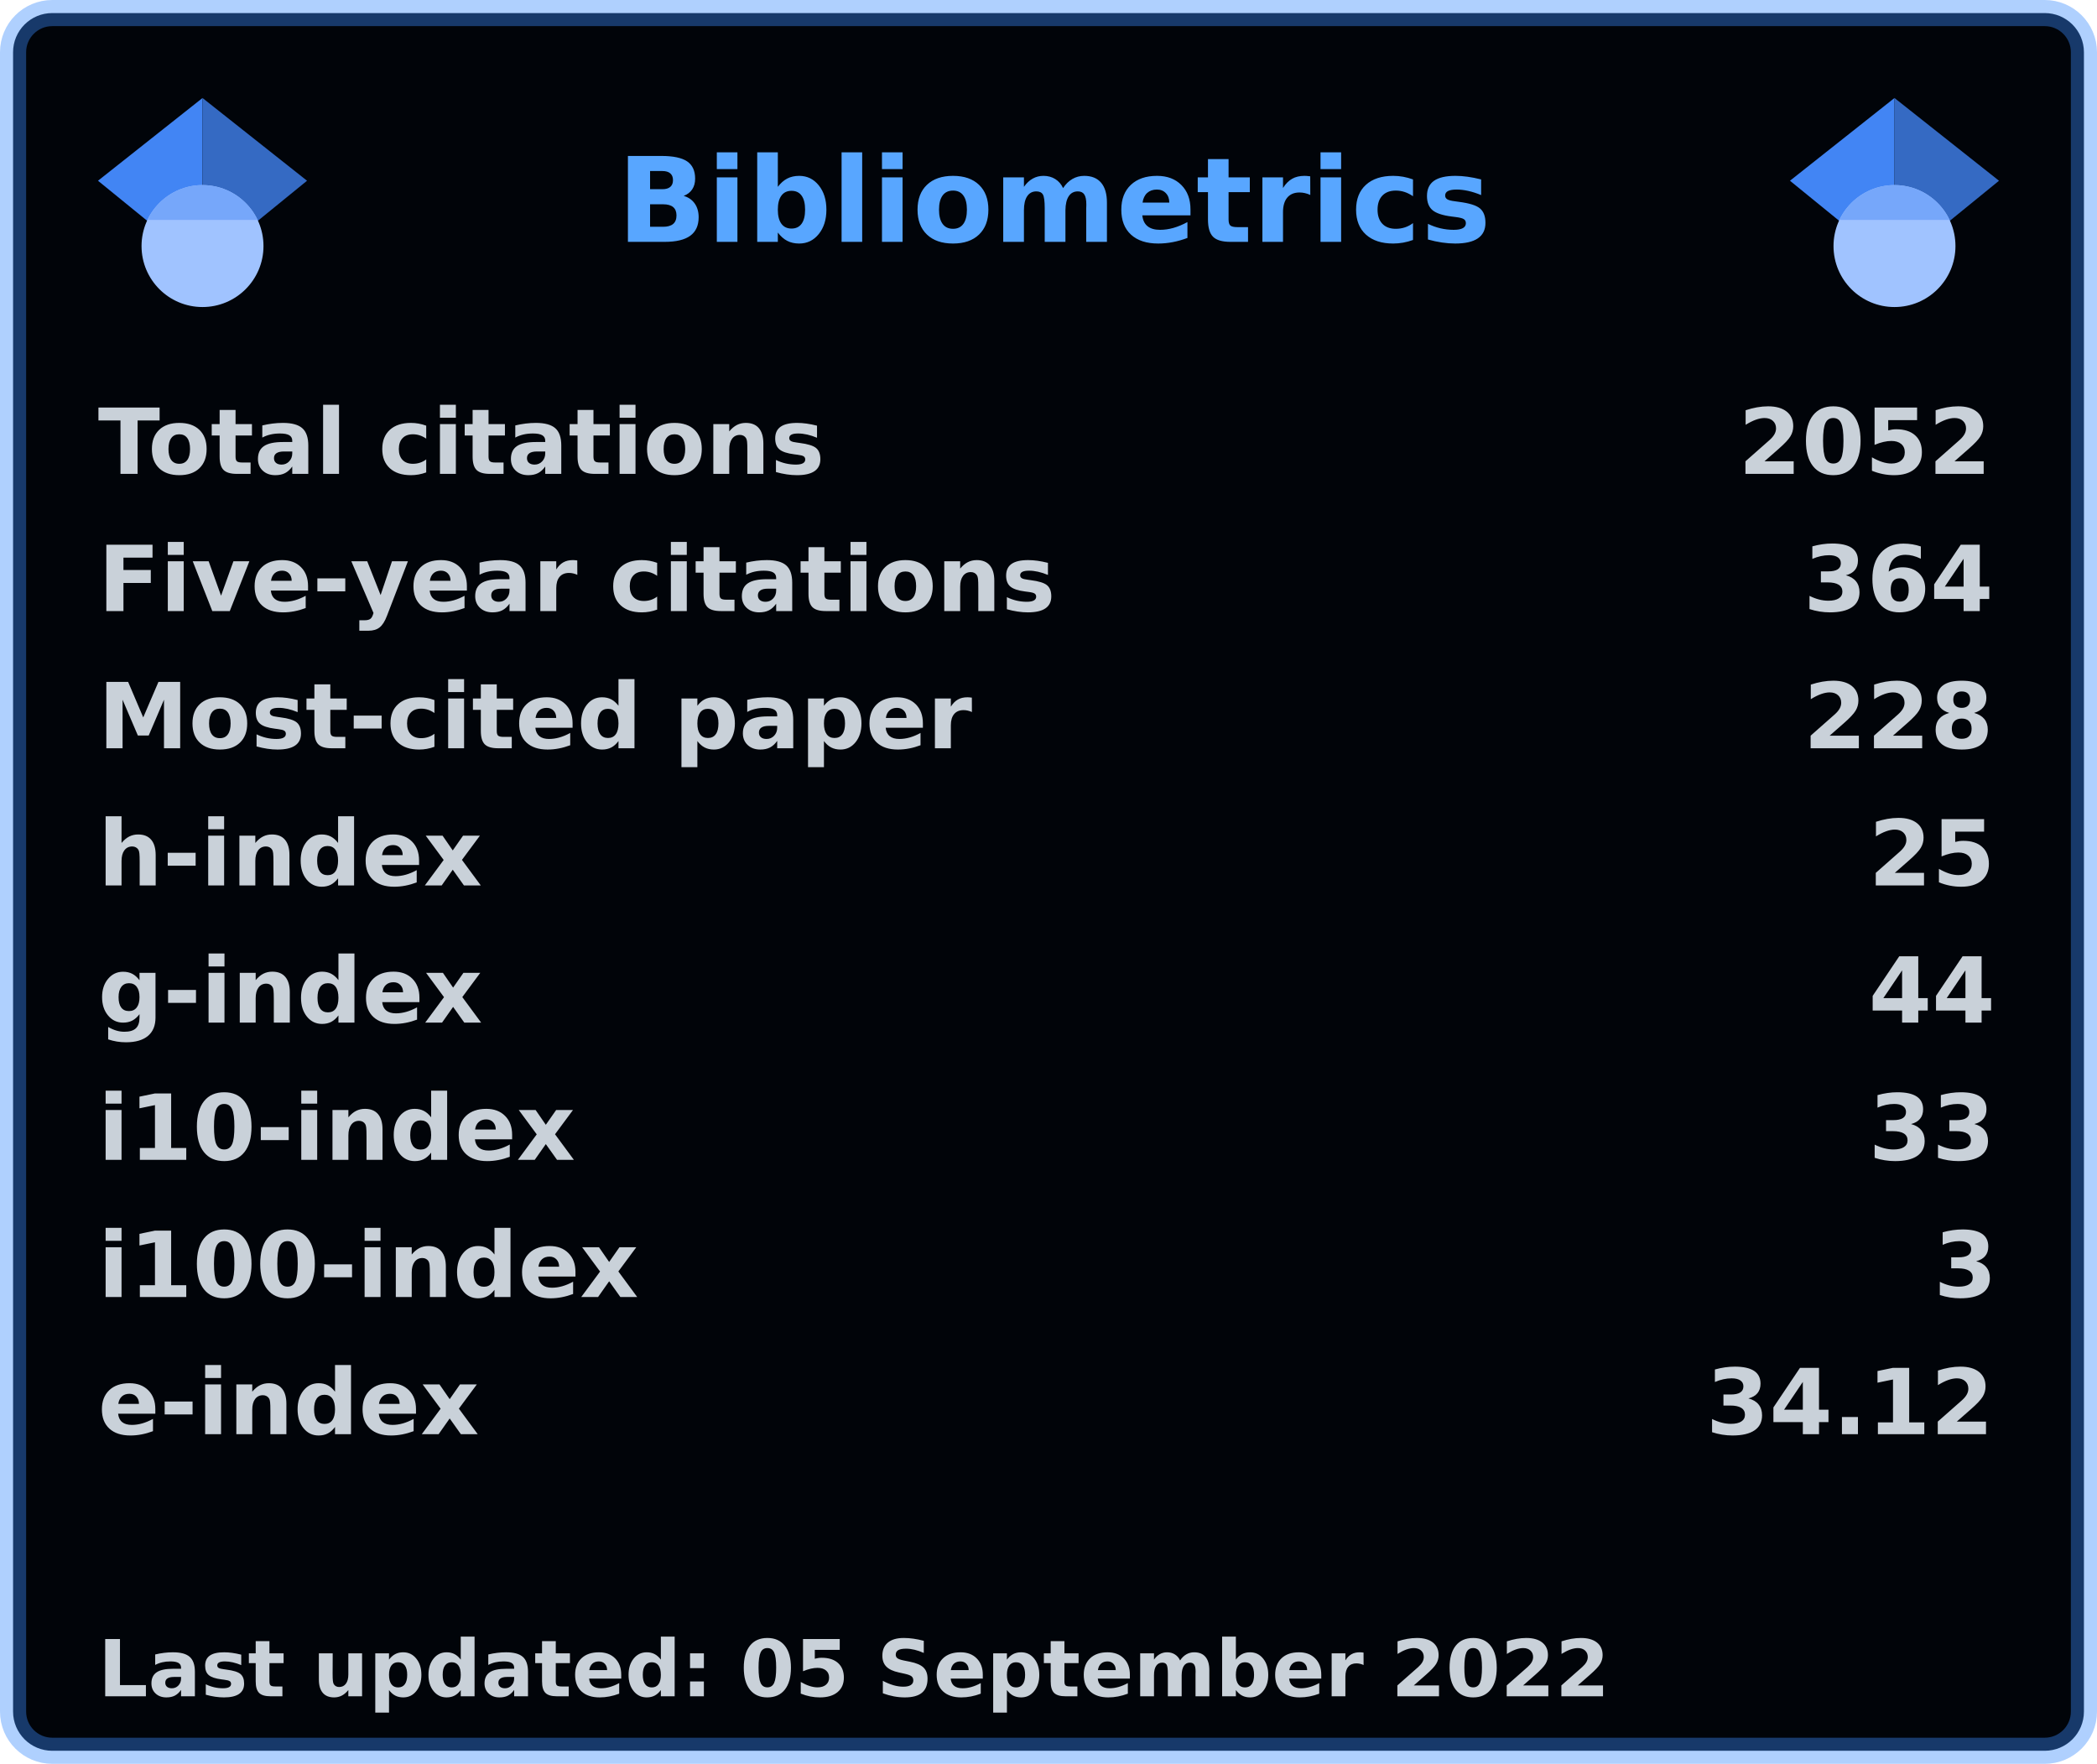
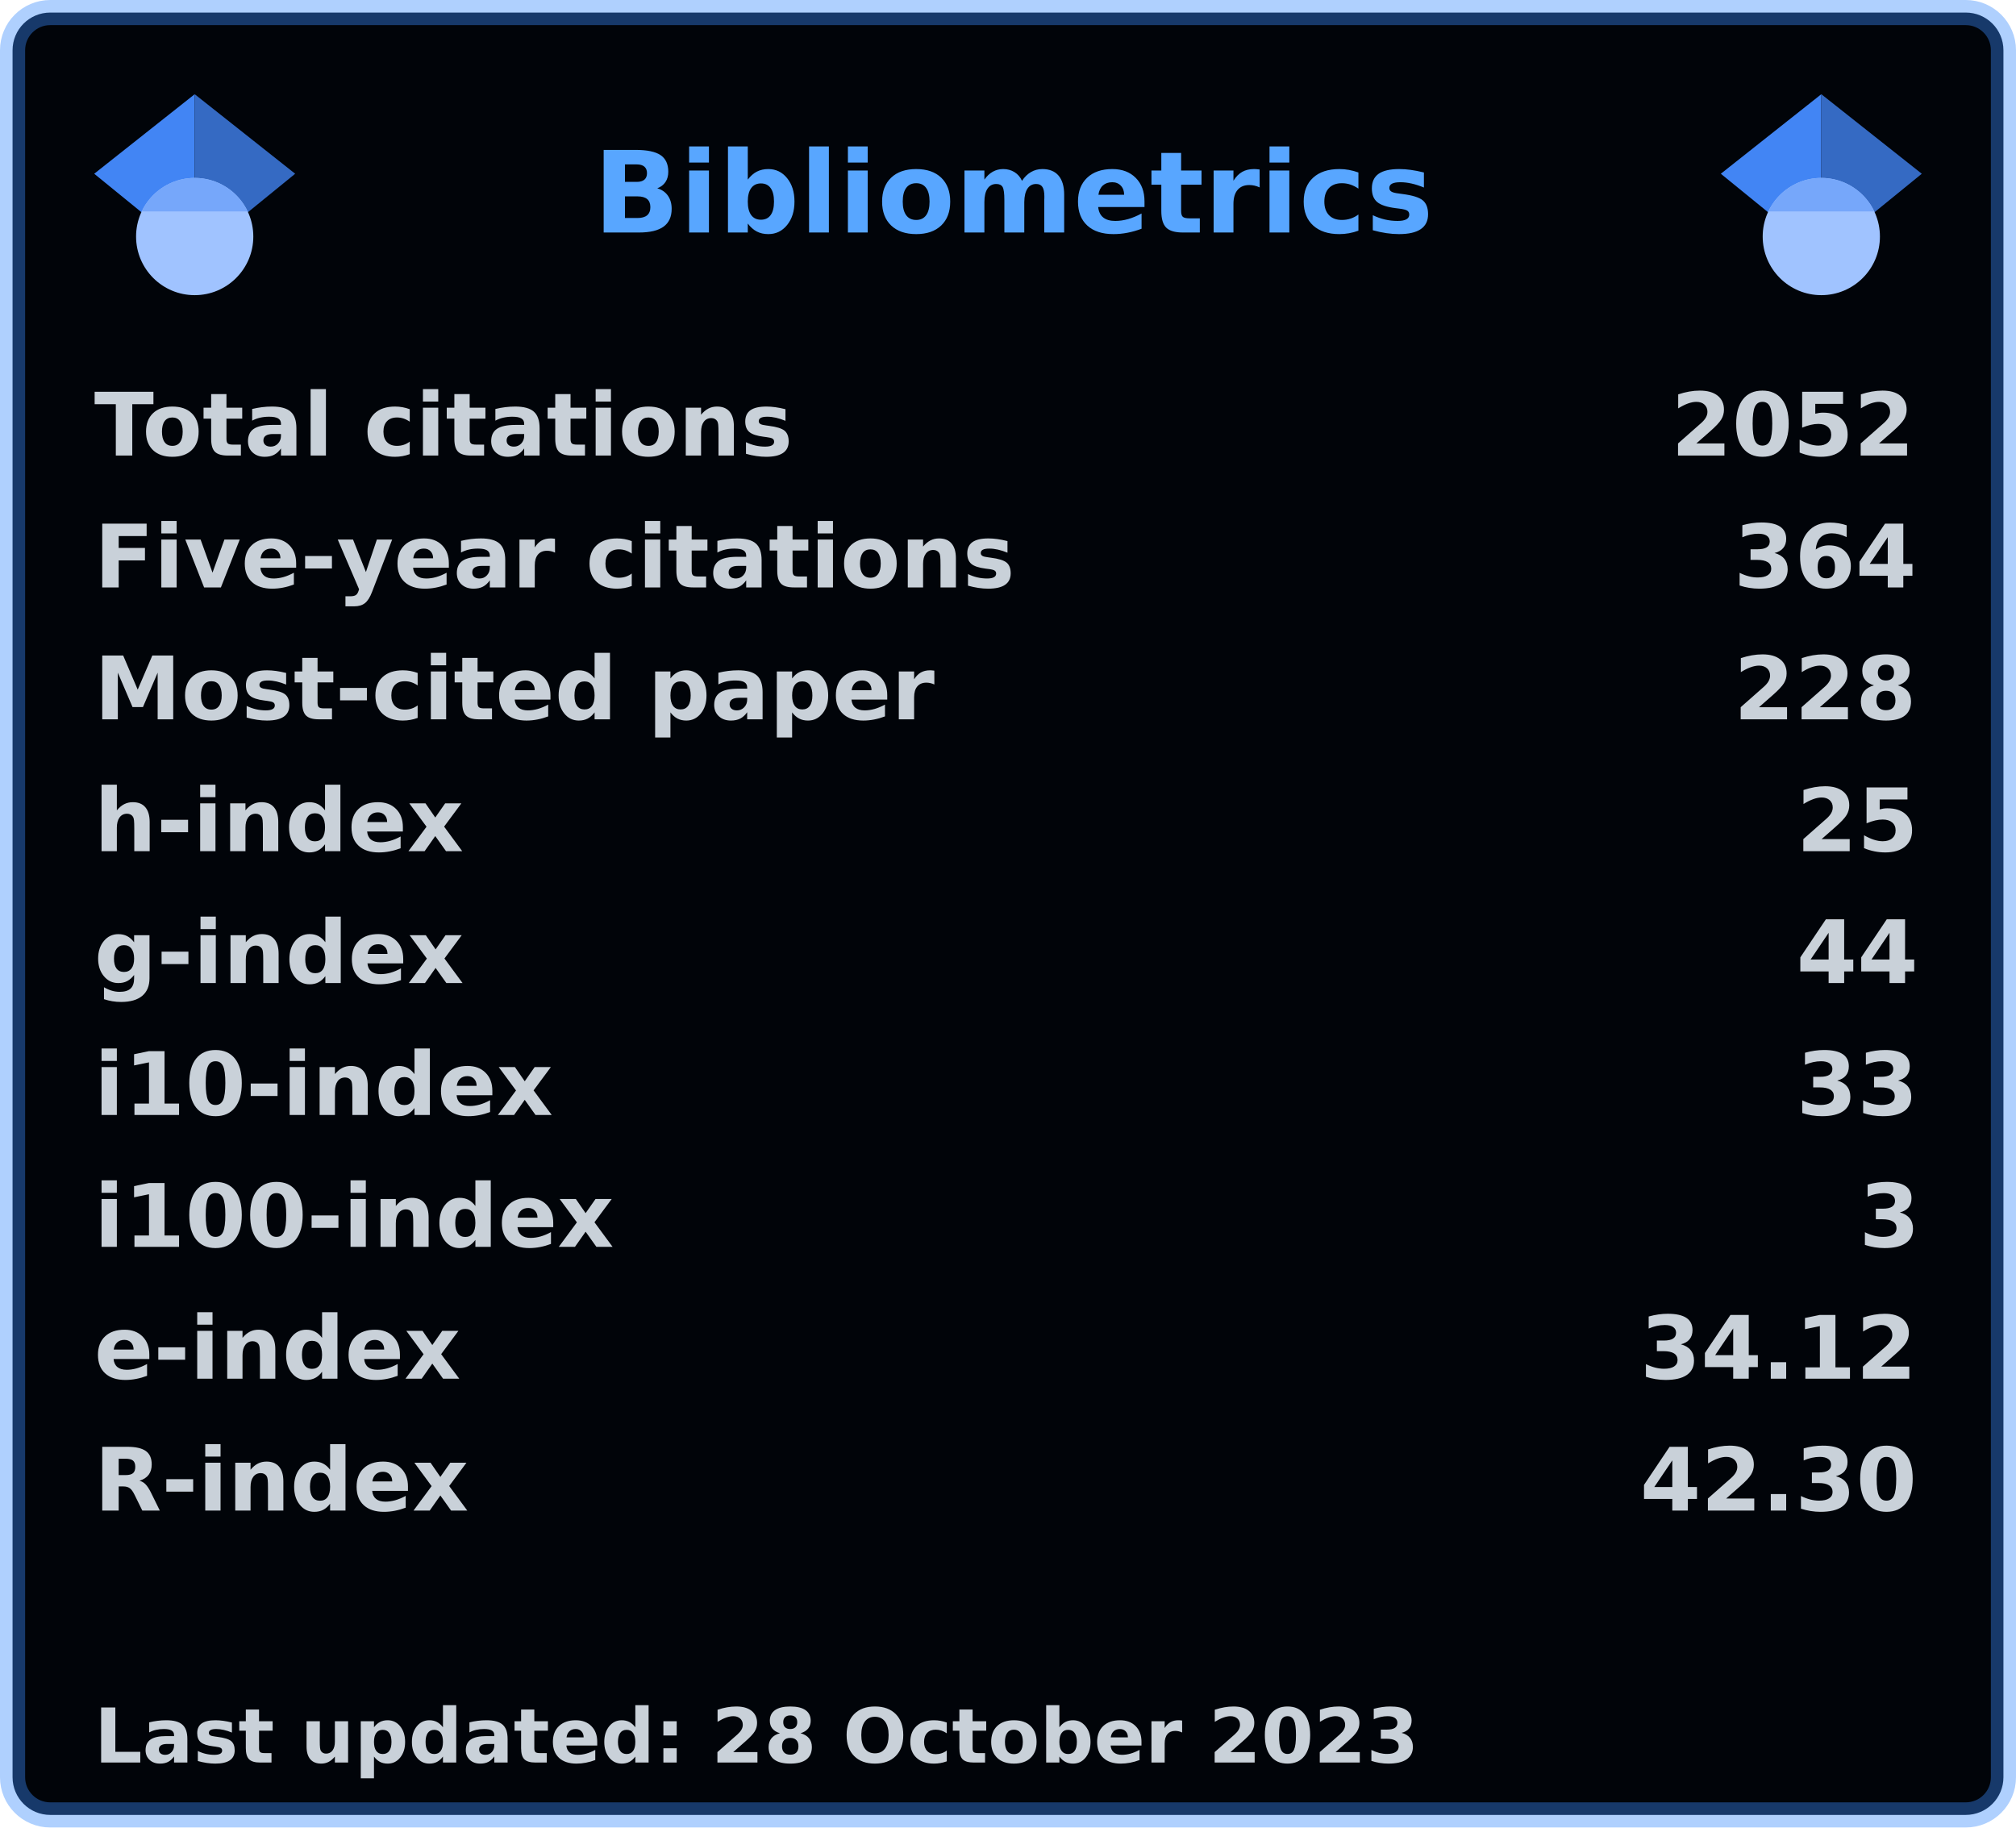
- <svg xmlns="http://www.w3.org/2000/svg" width="321" height="270" viewBox="0 0 321 270" lang="en" xml:lang="en">
-   <rect x="2" y="2" stroke-width="4" rx="6" width="317" height="266" stroke="rgba(56,139,253,0.4)" fill="#010409" />
+ <svg xmlns="http://www.w3.org/2000/svg" width="321" height="291" viewBox="0 0 321 291" lang="en" xml:lang="en">
+   <rect x="2" y="2" stroke-width="4" rx="6" width="317" height="287" stroke="rgba(56,139,253,0.4)" fill="#010409" />
  <g font-weight="600" font-size="110pt" font-family="Verdana,Geneva,DejaVu Sans,sans-serif" text-rendering="geometricPrecision">
    <text x="768" y="301" lengthAdjust="spacingAndGlyphs" textLength="1074" transform="scale(0.123)" fill="#58a6ff">Bibliometrics</text>
    <g fill="#c9d1d9">
      <g transform="translate(15, 60)">
        <g transform="scale(0.095)">
          <text lengthAdjust="spacingAndGlyphs" textLength="1170" x="0" y="132">Total citations</text>
          <text lengthAdjust="spacingAndGlyphs" textLength="420" x="2643" y="132">2052</text>
        </g>
      </g>
      <g transform="translate(15, 81)">
        <g transform="scale(0.095)">
          <text lengthAdjust="spacingAndGlyphs" textLength="1524" x="0" y="132">Five-year citations</text>
          <text lengthAdjust="spacingAndGlyphs" textLength="315" x="2748" y="132">364</text>
        </g>
      </g>
      <g transform="translate(15, 102)">
        <g transform="scale(0.095)">
          <text lengthAdjust="spacingAndGlyphs" textLength="1395" x="0" y="132">Most-cited paper</text>
          <text lengthAdjust="spacingAndGlyphs" textLength="315" x="2748" y="132">228</text>
        </g>
      </g>
      <g transform="translate(15, 123)">
        <g transform="scale(0.095)">
          <text lengthAdjust="spacingAndGlyphs" textLength="621" x="0" y="132">h-index</text>
          <text lengthAdjust="spacingAndGlyphs" textLength="210" x="2853" y="132">25</text>
        </g>
      </g>
      <g transform="translate(15, 144)">
        <g transform="scale(0.095)">
          <text lengthAdjust="spacingAndGlyphs" textLength="621" x="0" y="132">g-index</text>
          <text lengthAdjust="spacingAndGlyphs" textLength="210" x="2853" y="132">44</text>
        </g>
      </g>
      <g transform="translate(15, 165)">
        <g transform="scale(0.095)">
          <text lengthAdjust="spacingAndGlyphs" textLength="772" x="0" y="132">i10-index</text>
          <text lengthAdjust="spacingAndGlyphs" textLength="210" x="2853" y="132">33</text>
        </g>
      </g>
      <g transform="translate(15, 186)">
        <g transform="scale(0.095)">
          <text lengthAdjust="spacingAndGlyphs" textLength="878" x="0" y="132">i100-index</text>
          <text lengthAdjust="spacingAndGlyphs" textLength="105" x="2958" y="132">3</text>
        </g>
      </g>
      <g transform="translate(15, 207)">
        <g transform="scale(0.095)">
          <text lengthAdjust="spacingAndGlyphs" textLength="618" x="0" y="132">e-index</text>
          <text lengthAdjust="spacingAndGlyphs" textLength="472" x="2591" y="132">34.12</text>
        </g>
      </g>
-       <g transform="translate(15, 249)">
+       <g transform="translate(15, 228)">
+         <g transform="scale(0.095)">
+           <text lengthAdjust="spacingAndGlyphs" textLength="630" x="0" y="132">R-index</text>
+           <text lengthAdjust="spacingAndGlyphs" textLength="472" x="2591" y="132">42.30</text>
+         </g>
+       </g>
+       <g transform="translate(15, 270)">
        <g transform="scale(0.082)">
-           <text lengthAdjust="spacingAndGlyphs" textLength="2832" x="0" y="130">Last updated: 05 September 2022</text>
+           <text lengthAdjust="spacingAndGlyphs" textLength="2579" x="0" y="130">Last updated: 28 October 2023</text>
        </g>
      </g>
      <svg x="15" y="15" width="32" height="32" viewBox="0 0 512 512">
        <path fill="#4285f4" d="M256 411.12L0 202.667 256 0z" />
        <path fill="#356ac3" d="M256 411.12l256-208.453L256 0z" />
        <circle fill="#a0c3ff" cx="256" cy="362.667" r="149.333" />
        <path fill="#76a7fa" d="M121.037 298.667c23.968-50.453 75.392-85.334 134.963-85.334s110.995 34.881 134.963 85.334H121.037z" />
      </svg>
      <svg x="274" y="15" width="32" height="32" viewBox="0 0 512 512">
        <path fill="#4285f4" d="M256 411.12L0 202.667 256 0z" />
        <path fill="#356ac3" d="M256 411.12l256-208.453L256 0z" />
        <circle fill="#a0c3ff" cx="256" cy="362.667" r="149.333" />
        <path fill="#76a7fa" d="M121.037 298.667c23.968-50.453 75.392-85.334 134.963-85.334s110.995 34.881 134.963 85.334H121.037z" />
      </svg>
    </g>
  </g>
</svg>
